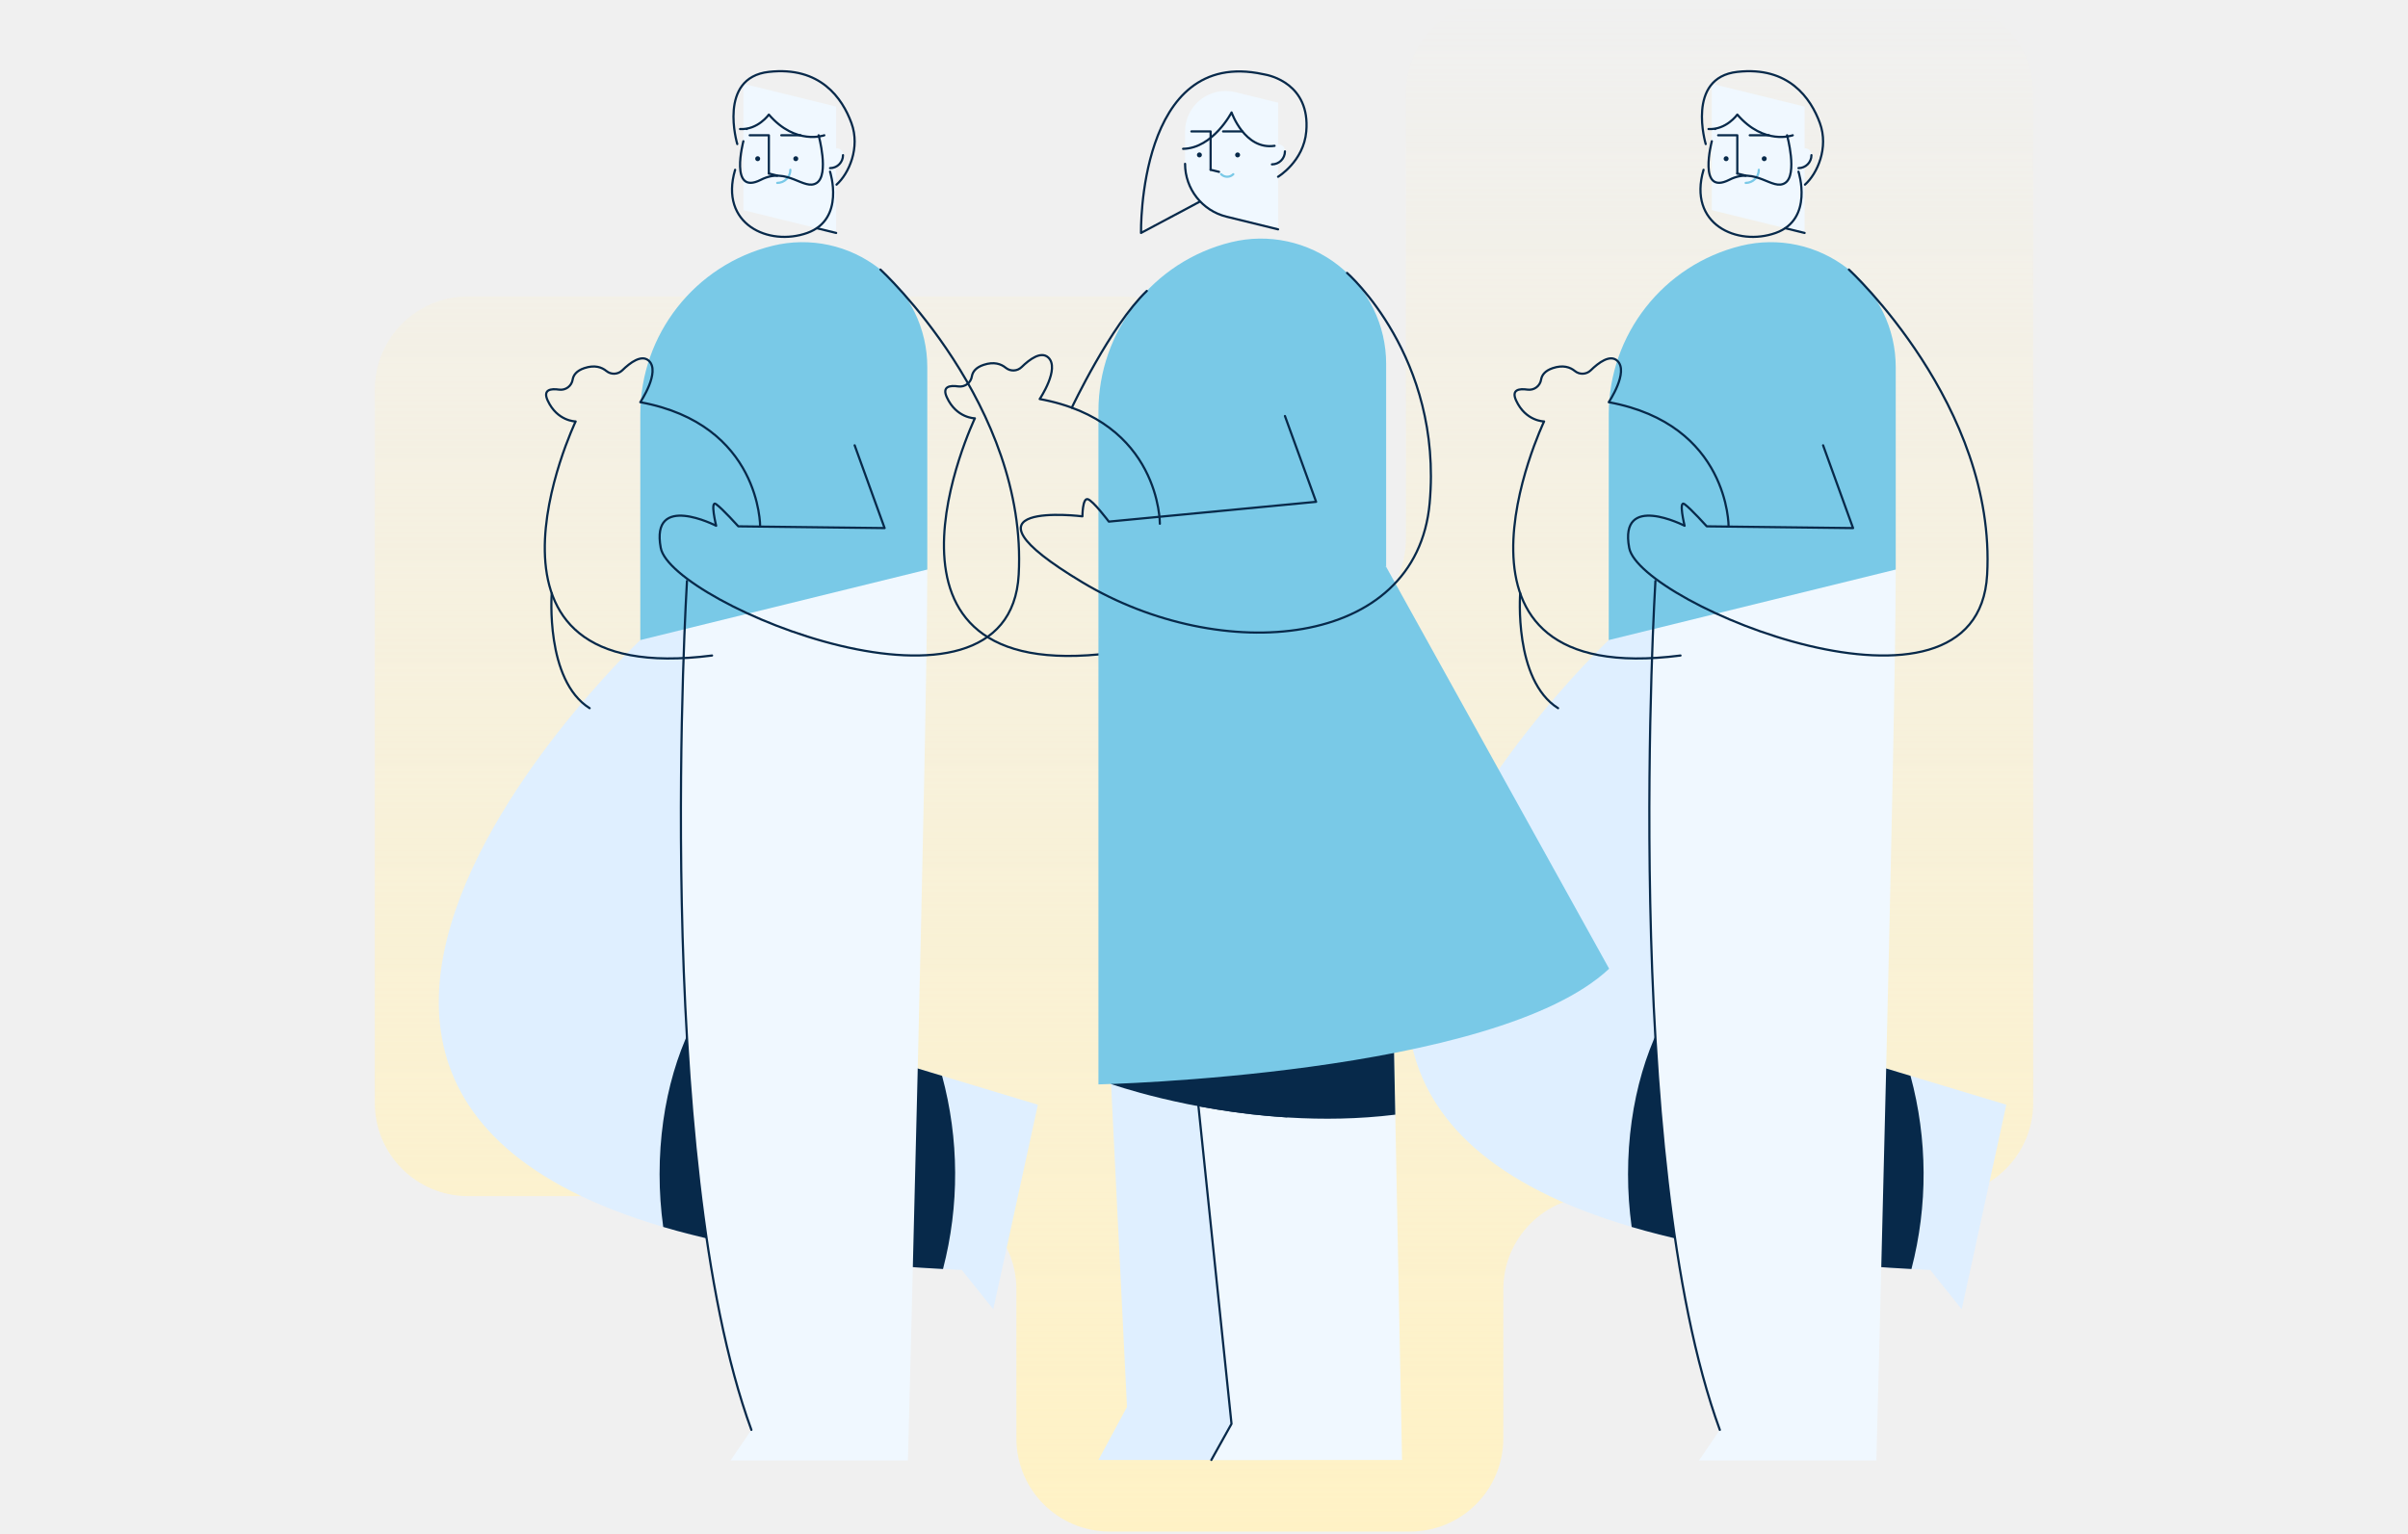
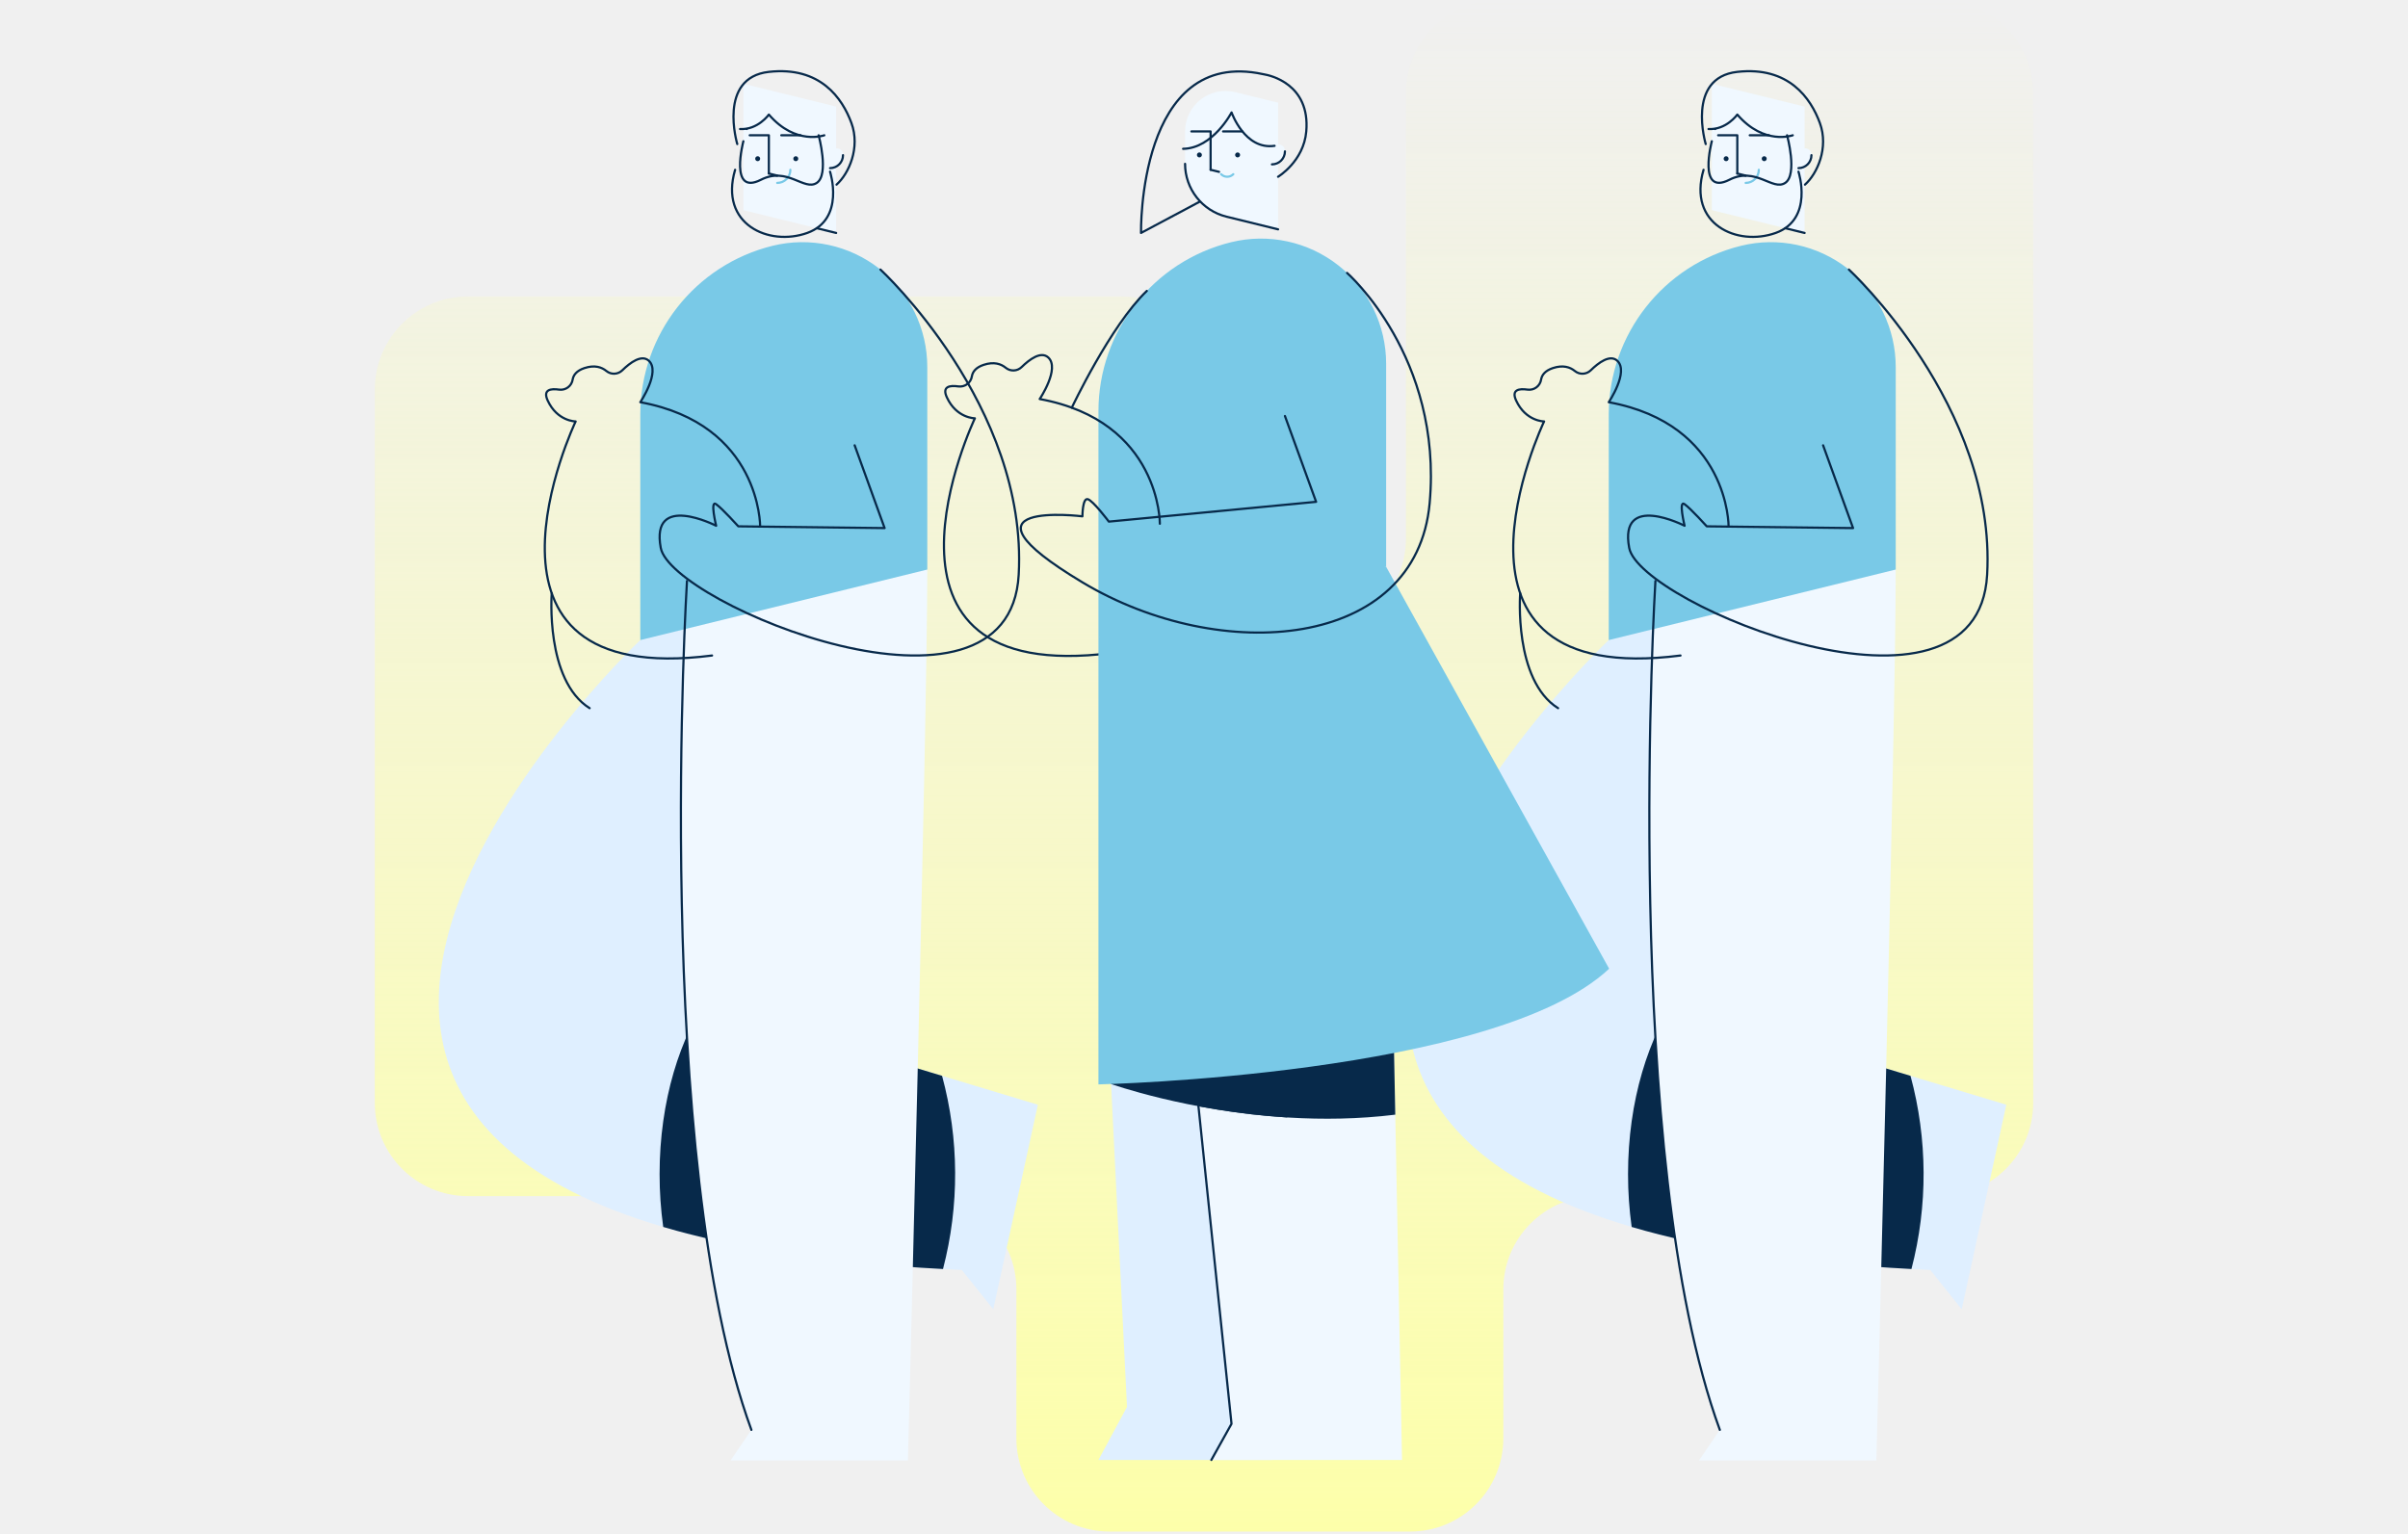
<svg xmlns="http://www.w3.org/2000/svg" width="620" height="395" viewBox="0 0 620 395" fill="none">
  <g clip-path="url(#clip0_340_9584)">
    <path fill-rule="evenodd" clip-rule="evenodd" d="M523.5 24C523.5 10.745 512.755 0 499.5 0H385.992C372.737 0 361.992 10.745 361.992 24V138.729C361.992 151.984 351.247 162.729 337.992 162.729H336.581C323.326 162.729 312.581 151.984 312.581 138.729V100.342C312.581 87.087 301.836 76.342 288.581 76.342H120.5C107.245 76.342 96.5 87.087 96.5 100.342V284.046C96.5 297.301 107.245 308.046 120.5 308.046H237.695C250.95 308.046 261.695 318.792 261.695 332.046V370.433C261.695 383.688 272.44 394.433 285.695 394.433H363.067C376.322 394.433 387.067 383.688 387.067 370.433V332.047C387.067 318.792 397.812 308.047 411.067 308.047H499.5C512.755 308.047 523.5 297.301 523.5 284.047V24Z" fill="url(#paint0_linear_340_9584)" />
    <path d="M164.863 164.84C164.863 164.84 4.49 316.251 247.639 327.057L255.744 337.188L267.226 284.506L182.799 259.044L195.723 152.8" fill="#DFEFFF" />
    <path d="M169.828 302.389C169.828 283.639 175.027 266.853 183.221 255.579L182.799 259.044L242.559 277.067C246.968 293.348 247.051 310.497 242.801 326.819C212.805 325.22 189.167 321.414 170.764 315.987C170.138 311.481 169.825 306.938 169.828 302.389Z" fill="#07294A" />
    <path d="M176.879 149.633C176.879 149.633 167.789 298 193.463 368.246L188.1 376.126H233.765C233.765 376.126 238.753 187.411 238.753 146.679L176.879 149.633Z" fill="#F0F8FF" />
    <path d="M191.401 34.839V54.121L215.287 59.992V27.453L191.401 21.582V34.839Z" fill="#F0F8FF" />
    <path d="M204.894 41.511C204.541 41.511 204.255 41.224 204.255 40.872C204.255 40.519 204.541 40.233 204.894 40.233C205.247 40.233 205.533 40.519 205.533 40.872C205.533 41.224 205.247 41.511 204.894 41.511Z" fill="#07294A" />
    <path d="M195.084 41.511C194.732 41.511 194.446 41.224 194.446 40.872C194.446 40.519 194.732 40.233 195.084 40.233C195.437 40.233 195.723 40.519 195.723 40.872C195.723 41.224 195.437 41.511 195.084 41.511Z" fill="#07294A" />
    <path d="M197.962 44.682V34.839H193.032" stroke="#07294A" stroke-width="0.566" stroke-linecap="round" stroke-linejoin="round" />
    <path d="M206.097 34.839H201.166" stroke="#07294A" stroke-width="0.566" stroke-linecap="round" stroke-linejoin="round" />
    <path d="M192.264 33.228H192.264" stroke="#07294A" stroke-width="0.566" stroke-linecap="round" stroke-linejoin="round" />
    <path d="M213.714 39.882V43.3C215.558 43.3 217.052 41.806 217.052 39.962C217.052 39.86 217.048 39.758 217.039 39.658C216.852 37.585 213.714 37.801 213.714 39.882Z" fill="#F0F8FF" />
    <path d="M213.714 43.3C215.558 43.3 217.052 41.806 217.052 39.962" stroke="#07294A" stroke-width="0.566" stroke-linecap="round" stroke-linejoin="round" />
    <path d="M200.119 47.108C201.015 47.108 201.874 46.752 202.508 46.118C203.142 45.485 203.498 44.625 203.498 43.729" stroke="#79C9E7" stroke-width="0.566" stroke-linecap="round" stroke-linejoin="round" />
    <path d="M210.297 58.765L215.287 59.992" stroke="#07294A" stroke-width="0.566" stroke-linecap="round" stroke-linejoin="round" />
    <path d="M197.962 44.69L200.119 45.219" stroke="#07294A" stroke-width="0.566" stroke-linecap="round" stroke-linejoin="round" />
    <path d="M238.753 94.52V146.679L164.863 164.841V106.749C164.863 86.151 178.925 68.214 198.928 63.298H198.928C208.521 60.94 218.665 63.123 226.439 69.217C234.213 75.312 238.753 84.642 238.753 94.52V94.52Z" fill="#79C9E7" />
    <path d="M176.879 149.633C176.879 149.633 167.789 298 193.463 368.246" stroke="#07294A" stroke-width="0.566" stroke-linecap="round" stroke-linejoin="round" />
    <path d="M210.776 34.839C210.776 34.839 213.552 44.969 210.288 47.108C207.023 49.247 202.749 42.816 195.908 46.301C187.639 50.514 191.401 36.375 191.401 36.375" stroke="#07294A" stroke-width="0.566" stroke-linecap="round" stroke-linejoin="round" />
    <path d="M213.713 44.209C213.713 44.209 217.711 56.462 207.842 59.992C197.974 63.522 185.134 57.786 189.273 43.729" stroke="#07294A" stroke-width="0.566" stroke-linecap="round" stroke-linejoin="round" />
    <path d="M212.239 34.839C212.239 34.839 204.894 37.538 197.962 29.508C197.962 29.508 195.122 33.495 190.547 33.228" stroke="#07294A" stroke-width="0.566" stroke-linecap="round" stroke-linejoin="round" />
    <path d="M189.829 37.098C189.829 37.098 184.698 19.996 197.962 18.51C211.226 17.025 216.888 25.32 219.222 31.687C221.557 38.053 218.547 44.746 215.383 47.554" stroke="#07294A" stroke-width="0.566" stroke-linecap="round" stroke-linejoin="round" />
    <path d="M226.695 69.424C226.695 69.424 264.69 104.483 262.289 148.011C259.887 191.54 172.829 155.516 170.128 141.107C167.426 126.697 184.39 135.403 184.39 135.403C184.39 135.403 182.739 128.649 184.39 129.849C186.041 131.05 190.101 135.553 190.101 135.553L227.766 136.003L220.052 114.689" stroke="#07294A" stroke-width="0.566" stroke-linecap="round" stroke-linejoin="round" />
    <path d="M195.723 135.621C195.723 135.621 195.922 109.286 164.863 103.582C164.863 103.582 170.135 95.74 167.054 92.906C165.201 91.202 162.263 93.374 160.216 95.376C159.095 96.469 157.33 96.541 156.124 95.542C154.959 94.588 153.144 93.908 150.465 94.801C148.438 95.477 147.647 96.596 147.449 97.73C147.202 99.402 145.659 100.565 143.983 100.344C141.738 100.015 139.734 100.352 141.008 103.132C143.485 108.535 148.213 108.535 148.213 108.535C148.213 108.535 115.341 177.545 183.336 168.82" stroke="#07294A" stroke-width="0.566" stroke-linecap="round" stroke-linejoin="round" />
    <path d="M142.057 152.8C142.057 152.8 140.333 175.18 151.815 182.384" stroke="#07294A" stroke-width="0.566" stroke-linecap="round" stroke-linejoin="round" />
    <path d="M414.214 164.84C414.214 164.84 253.84 316.251 496.989 327.057L505.094 337.188L516.576 284.506L432.149 259.044L445.074 152.8" fill="#DFEFFF" />
    <path d="M419.178 302.389C419.178 283.639 424.377 266.853 432.571 255.579L432.15 259.044L491.91 277.067C496.318 293.348 496.402 310.497 492.152 326.819C462.155 325.22 438.518 321.414 420.115 315.987C419.488 311.481 419.175 306.938 419.178 302.389Z" fill="#07294A" />
    <path d="M426.229 149.633C426.229 149.633 417.139 298 442.813 368.246L437.451 376.126H483.115C483.115 376.126 488.104 187.411 488.104 146.679L426.229 149.633Z" fill="#F0F8FF" />
    <path d="M440.752 34.839V54.121L464.638 59.992V27.453L440.752 21.582V34.839Z" fill="#F0F8FF" />
    <path d="M454.244 41.511C453.891 41.511 453.605 41.224 453.605 40.872C453.605 40.519 453.891 40.233 454.244 40.233C454.597 40.233 454.883 40.519 454.883 40.872C454.883 41.224 454.597 41.511 454.244 41.511Z" fill="#07294A" />
    <path d="M444.435 41.511C444.082 41.511 443.796 41.224 443.796 40.872C443.796 40.519 444.082 40.233 444.435 40.233C444.788 40.233 445.074 40.519 445.074 40.872C445.074 41.224 444.788 41.511 444.435 41.511Z" fill="#07294A" />
    <path d="M447.313 44.682V34.839H442.382" stroke="#07294A" stroke-width="0.566" stroke-linecap="round" stroke-linejoin="round" />
    <path d="M455.448 34.839H450.517" stroke="#07294A" stroke-width="0.566" stroke-linecap="round" stroke-linejoin="round" />
    <path d="M441.615 33.228H441.615" stroke="#07294A" stroke-width="0.566" stroke-linecap="round" stroke-linejoin="round" />
    <path d="M463.065 39.882V43.3C464.908 43.3 466.403 41.806 466.403 39.962C466.403 39.86 466.398 39.758 466.389 39.658C466.202 37.585 463.065 37.801 463.065 39.882Z" fill="#F0F8FF" />
    <path d="M463.065 43.3C464.908 43.3 466.403 41.806 466.403 39.962" stroke="#07294A" stroke-width="0.566" stroke-linecap="round" stroke-linejoin="round" />
    <path d="M449.47 47.108C450.366 47.108 451.225 46.752 451.859 46.118C452.493 45.485 452.849 44.625 452.849 43.729" stroke="#79C9E7" stroke-width="0.566" stroke-linecap="round" stroke-linejoin="round" />
    <path d="M459.648 58.765L464.638 59.992" stroke="#07294A" stroke-width="0.566" stroke-linecap="round" stroke-linejoin="round" />
    <path d="M447.313 44.69L449.469 45.219" stroke="#07294A" stroke-width="0.566" stroke-linecap="round" stroke-linejoin="round" />
    <path d="M488.104 94.52V146.679L414.213 164.841V106.749C414.213 86.151 428.276 68.214 448.278 63.298H448.279C457.871 60.94 468.015 63.123 475.789 69.217C483.563 75.312 488.104 84.642 488.104 94.52V94.52Z" fill="#79C9E7" />
    <path d="M426.229 149.633C426.229 149.633 417.139 298 442.813 368.246" stroke="#07294A" stroke-width="0.566" stroke-linecap="round" stroke-linejoin="round" />
    <path d="M460.127 34.839C460.127 34.839 462.903 44.969 459.639 47.108C456.374 49.247 452.1 42.816 445.259 46.301C436.99 50.514 440.752 36.375 440.752 36.375" stroke="#07294A" stroke-width="0.566" stroke-linecap="round" stroke-linejoin="round" />
    <path d="M463.064 44.209C463.064 44.209 467.061 56.462 457.193 59.992C447.325 63.522 434.485 57.786 438.623 43.729" stroke="#07294A" stroke-width="0.566" stroke-linecap="round" stroke-linejoin="round" />
    <path d="M461.59 34.839C461.59 34.839 454.244 37.538 447.313 29.508C447.313 29.508 444.473 33.495 439.898 33.228" stroke="#07294A" stroke-width="0.566" stroke-linecap="round" stroke-linejoin="round" />
    <path d="M439.18 37.098C439.18 37.098 434.049 19.996 447.313 18.51C460.577 17.025 466.238 25.32 468.573 31.687C470.907 38.053 467.898 44.746 464.734 47.554" stroke="#07294A" stroke-width="0.566" stroke-linecap="round" stroke-linejoin="round" />
    <path d="M476.045 69.424C476.045 69.424 514.041 104.483 511.639 148.011C509.238 191.54 422.18 155.516 419.478 141.107C416.776 126.697 433.74 135.403 433.74 135.403C433.74 135.403 432.089 128.649 433.74 129.849C435.392 131.05 439.451 135.553 439.451 135.553L477.116 136.003L469.403 114.689" stroke="#07294A" stroke-width="0.566" stroke-linecap="round" stroke-linejoin="round" />
    <path d="M445.074 135.621C445.074 135.621 445.273 109.286 414.213 103.582C414.213 103.582 419.485 95.74 416.405 92.906C414.552 91.202 411.614 93.374 409.567 95.376C408.446 96.469 406.68 96.541 405.475 95.542C404.309 94.588 402.494 93.908 399.815 94.801C397.789 95.477 396.997 96.596 396.799 97.73C396.552 99.402 395.009 100.565 393.334 100.344C391.088 100.015 389.085 100.352 390.359 103.132C392.836 108.535 397.564 108.535 397.564 108.535C397.564 108.535 364.692 177.545 432.687 168.82" stroke="#07294A" stroke-width="0.566" stroke-linecap="round" stroke-linejoin="round" />
    <path d="M391.408 152.8C391.408 152.8 389.683 175.18 401.166 182.384" stroke="#07294A" stroke-width="0.566" stroke-linecap="round" stroke-linejoin="round" />
    <path d="M285.658 270.698L290.172 362.339L282.82 375.996H327.495L332.607 261.218" fill="#DFEFFF" />
    <path d="M294.001 144.863L346.859 141.242L356.471 145.156L360.988 375.996H311.892L317.083 366.693L294.001 144.863Z" fill="#F0F8FF" />
    <path d="M358.384 242.935L304.854 249.163L308.573 284.901C322.111 287.45 340.343 289.401 359.247 287.069L358.384 242.935Z" fill="#07294A" />
    <path d="M286.076 279.171C286.076 279.171 305.701 286.176 331.424 287.788L332.607 261.218L285.658 270.698L286.076 279.171Z" fill="#07294A" />
    <path d="M311.892 375.996L317.083 366.693L294.001 144.863" stroke="#07294A" stroke-width="0.566" stroke-linecap="round" stroke-linejoin="round" />
    <path d="M305.125 33.849V42.193C305.125 48.644 309.53 54.262 315.795 55.802L329.072 59.065V26.444L318.032 23.731C314.923 22.967 311.636 23.674 309.116 25.649C306.597 27.625 305.125 30.648 305.125 33.849V33.849Z" fill="#F0F8FF" />
    <path d="M305.125 42.193C305.125 48.644 309.53 54.262 315.795 55.802L329.072 59.065" stroke="#07294A" stroke-width="0.566" stroke-linecap="round" stroke-linejoin="round" />
    <path d="M318.652 40.537C319.006 40.537 319.293 40.251 319.293 39.897C319.293 39.544 319.006 39.257 318.652 39.257C318.299 39.257 318.012 39.544 318.012 39.897C318.012 40.251 318.299 40.537 318.652 40.537Z" fill="#07294A" />
    <path d="M308.818 40.537C309.172 40.537 309.459 40.251 309.459 39.897C309.459 39.544 309.172 39.257 308.818 39.257C308.465 39.257 308.178 39.544 308.178 39.897C308.178 40.251 308.465 40.537 308.818 40.537Z" fill="#07294A" />
    <path d="M311.703 43.717V33.85H306.76" stroke="#07294A" stroke-width="0.566" stroke-linecap="round" stroke-linejoin="round" />
    <path d="M319.859 33.849H314.916" stroke="#07294A" stroke-width="0.566" stroke-linecap="round" stroke-linejoin="round" />
    <path d="M327.494 38.905V42.332C329.342 42.332 330.841 40.833 330.841 38.985C330.841 38.882 330.836 38.781 330.827 38.68C330.64 36.602 327.494 36.819 327.494 38.905Z" fill="#F0F8FF" />
    <path d="M327.494 42.332C329.342 42.332 330.841 40.833 330.841 38.985" stroke="#07294A" stroke-width="0.566" stroke-linecap="round" stroke-linejoin="round" />
    <path d="M314.406 44.869C314.822 45.285 315.386 45.519 315.973 45.519C316.561 45.519 317.125 45.285 317.54 44.869" stroke="#79C9E7" stroke-width="0.566" stroke-linecap="round" stroke-linejoin="round" />
    <path d="M311.704 43.724L313.866 44.256" stroke="#07294A" stroke-width="0.566" stroke-linecap="round" stroke-linejoin="round" />
    <path d="M356.897 93.68V145.971L282.82 164.178V105.94C282.82 85.29 296.918 67.308 316.971 62.379H316.971C326.588 60.016 336.758 62.204 344.551 68.314C352.345 74.424 356.897 83.777 356.897 93.68V93.68Z" fill="#79C9E7" />
    <path d="M304.618 38.323C312.293 38.21 317.098 28.956 317.098 28.956C317.098 28.956 320.501 38.697 328.171 37.551" stroke="#07294A" stroke-width="0.566" stroke-linecap="round" stroke-linejoin="round" />
    <path d="M308.818 51.979L293.784 59.992C293.784 59.992 292.884 12.086 325.21 19.099C325.312 19.121 325.416 19.141 325.519 19.158C326.842 19.38 337.389 21.538 336.331 33.849C335.668 41.571 329.072 45.519 329.072 45.519" stroke="#07294A" stroke-width="0.566" stroke-linecap="round" stroke-linejoin="round" />
    <path d="M298.636 134.884C298.636 134.884 298.836 108.483 267.698 102.765C267.698 102.765 272.983 94.903 269.895 92.063C268.037 90.354 265.092 92.532 263.04 94.538C261.916 95.635 260.146 95.707 258.937 94.705C257.769 93.749 255.949 93.067 253.264 93.962C251.232 94.64 250.439 95.761 250.24 96.898C249.993 98.574 248.446 99.741 246.766 99.519C244.515 99.189 242.506 99.527 243.784 102.314C246.267 107.731 251.007 107.731 251.007 107.731C251.007 107.731 218.052 176.914 286.218 168.167" stroke="#07294A" stroke-width="0.566" stroke-linecap="round" stroke-linejoin="round" />
    <path d="M356.897 145.971L304.618 148.36L282.82 164.178V279.275C282.82 279.275 384.973 277.018 414.316 249.481L356.897 145.971Z" fill="#79C9E7" />
    <path d="M346.835 70.286C346.835 70.286 371.501 91.844 368.102 129.577C364.702 167.309 314.392 171.389 278.699 149.973C243.006 128.557 278.699 132.976 278.699 132.976C278.699 132.976 278.699 128.217 280.059 128.557C281.419 128.897 285.498 134.336 285.498 134.336L338.867 129.237L330.841 107.141" stroke="#07294A" stroke-width="0.566" stroke-linecap="round" stroke-linejoin="round" />
    <path d="M275.962 104.996C275.962 104.996 285.935 83.866 295.276 74.92" stroke="#07294A" stroke-width="0.566" stroke-linecap="round" stroke-linejoin="round" />
  </g>
  <defs>
    <linearGradient id="paint0_linear_340_9584" x1="310" y1="0" x2="310" y2="394.433" gradientUnits="userSpaceOnUse">
-       <stop stop-color="#FFF2C5" stop-opacity="0" />
-       <stop offset="1" stop-color="#FFF2C5" />
+       <stop stop-color="#FDFFAA" stop-opacity="0" />
+       <stop offset="1" stop-color="#FDFFAA" />
    </linearGradient>
    <clipPath id="clip0_340_9584">
      <rect width="620" height="394.433" fill="white" />
    </clipPath>
  </defs>
</svg>
